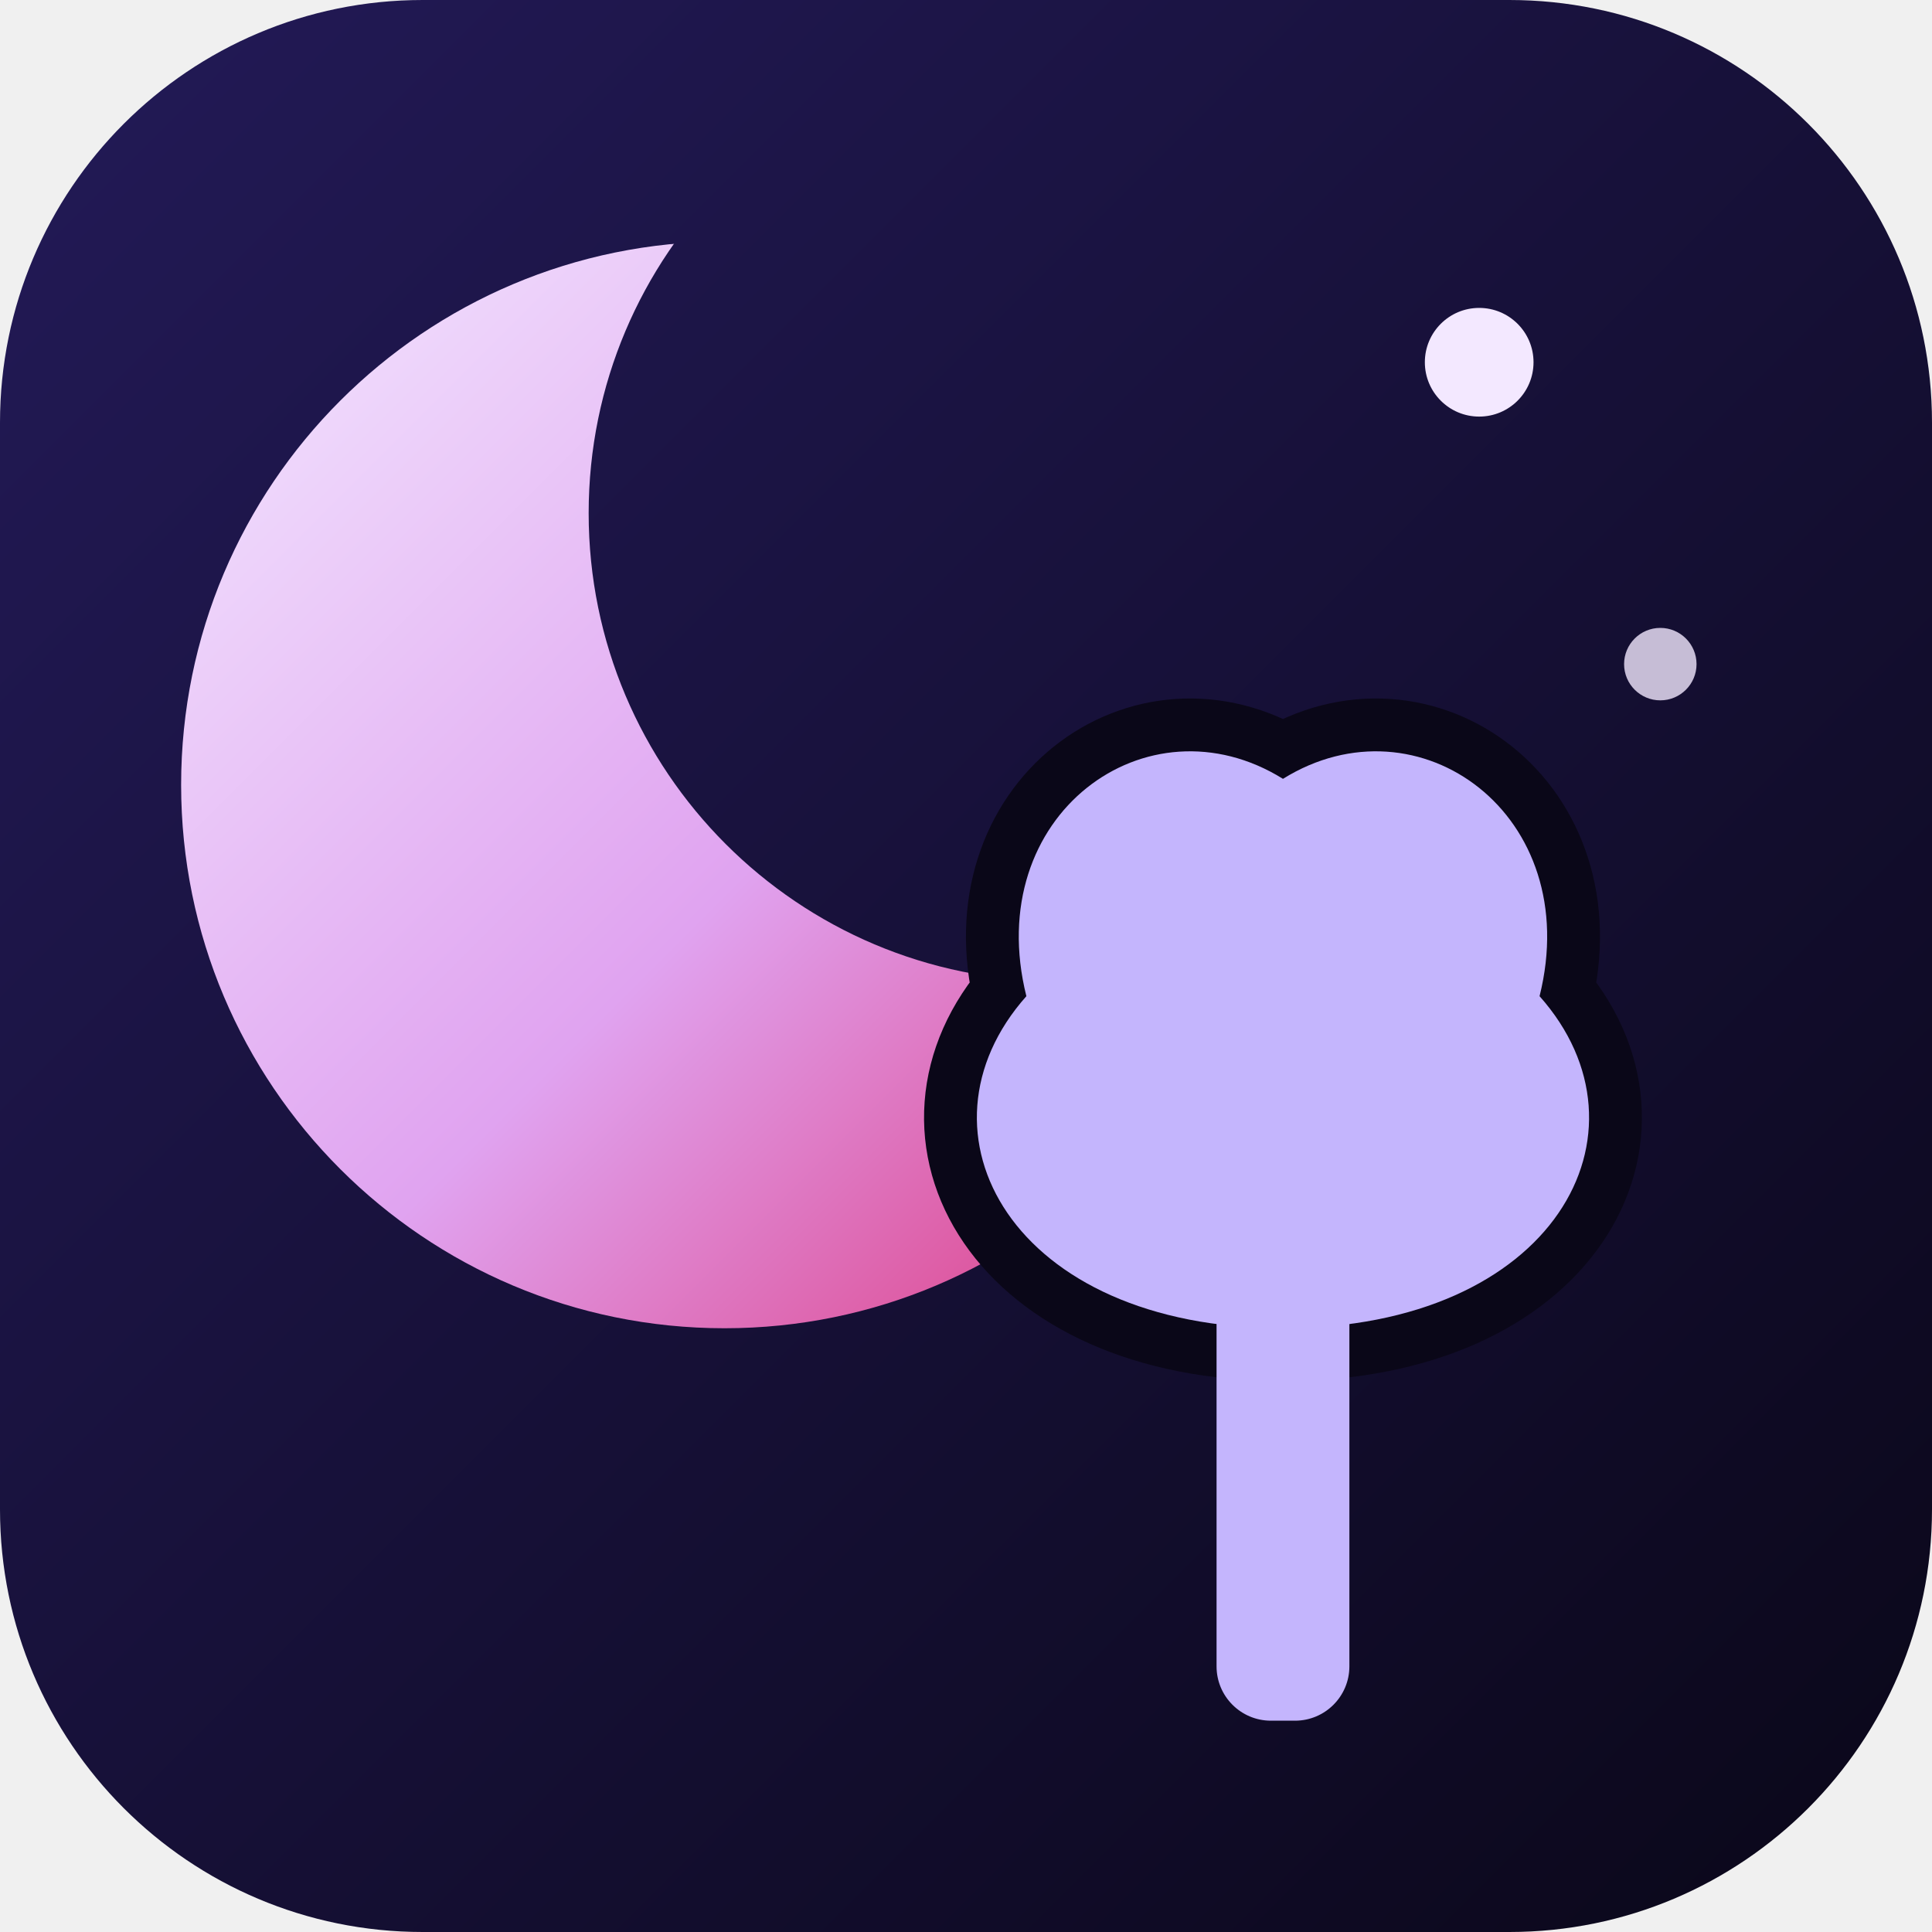
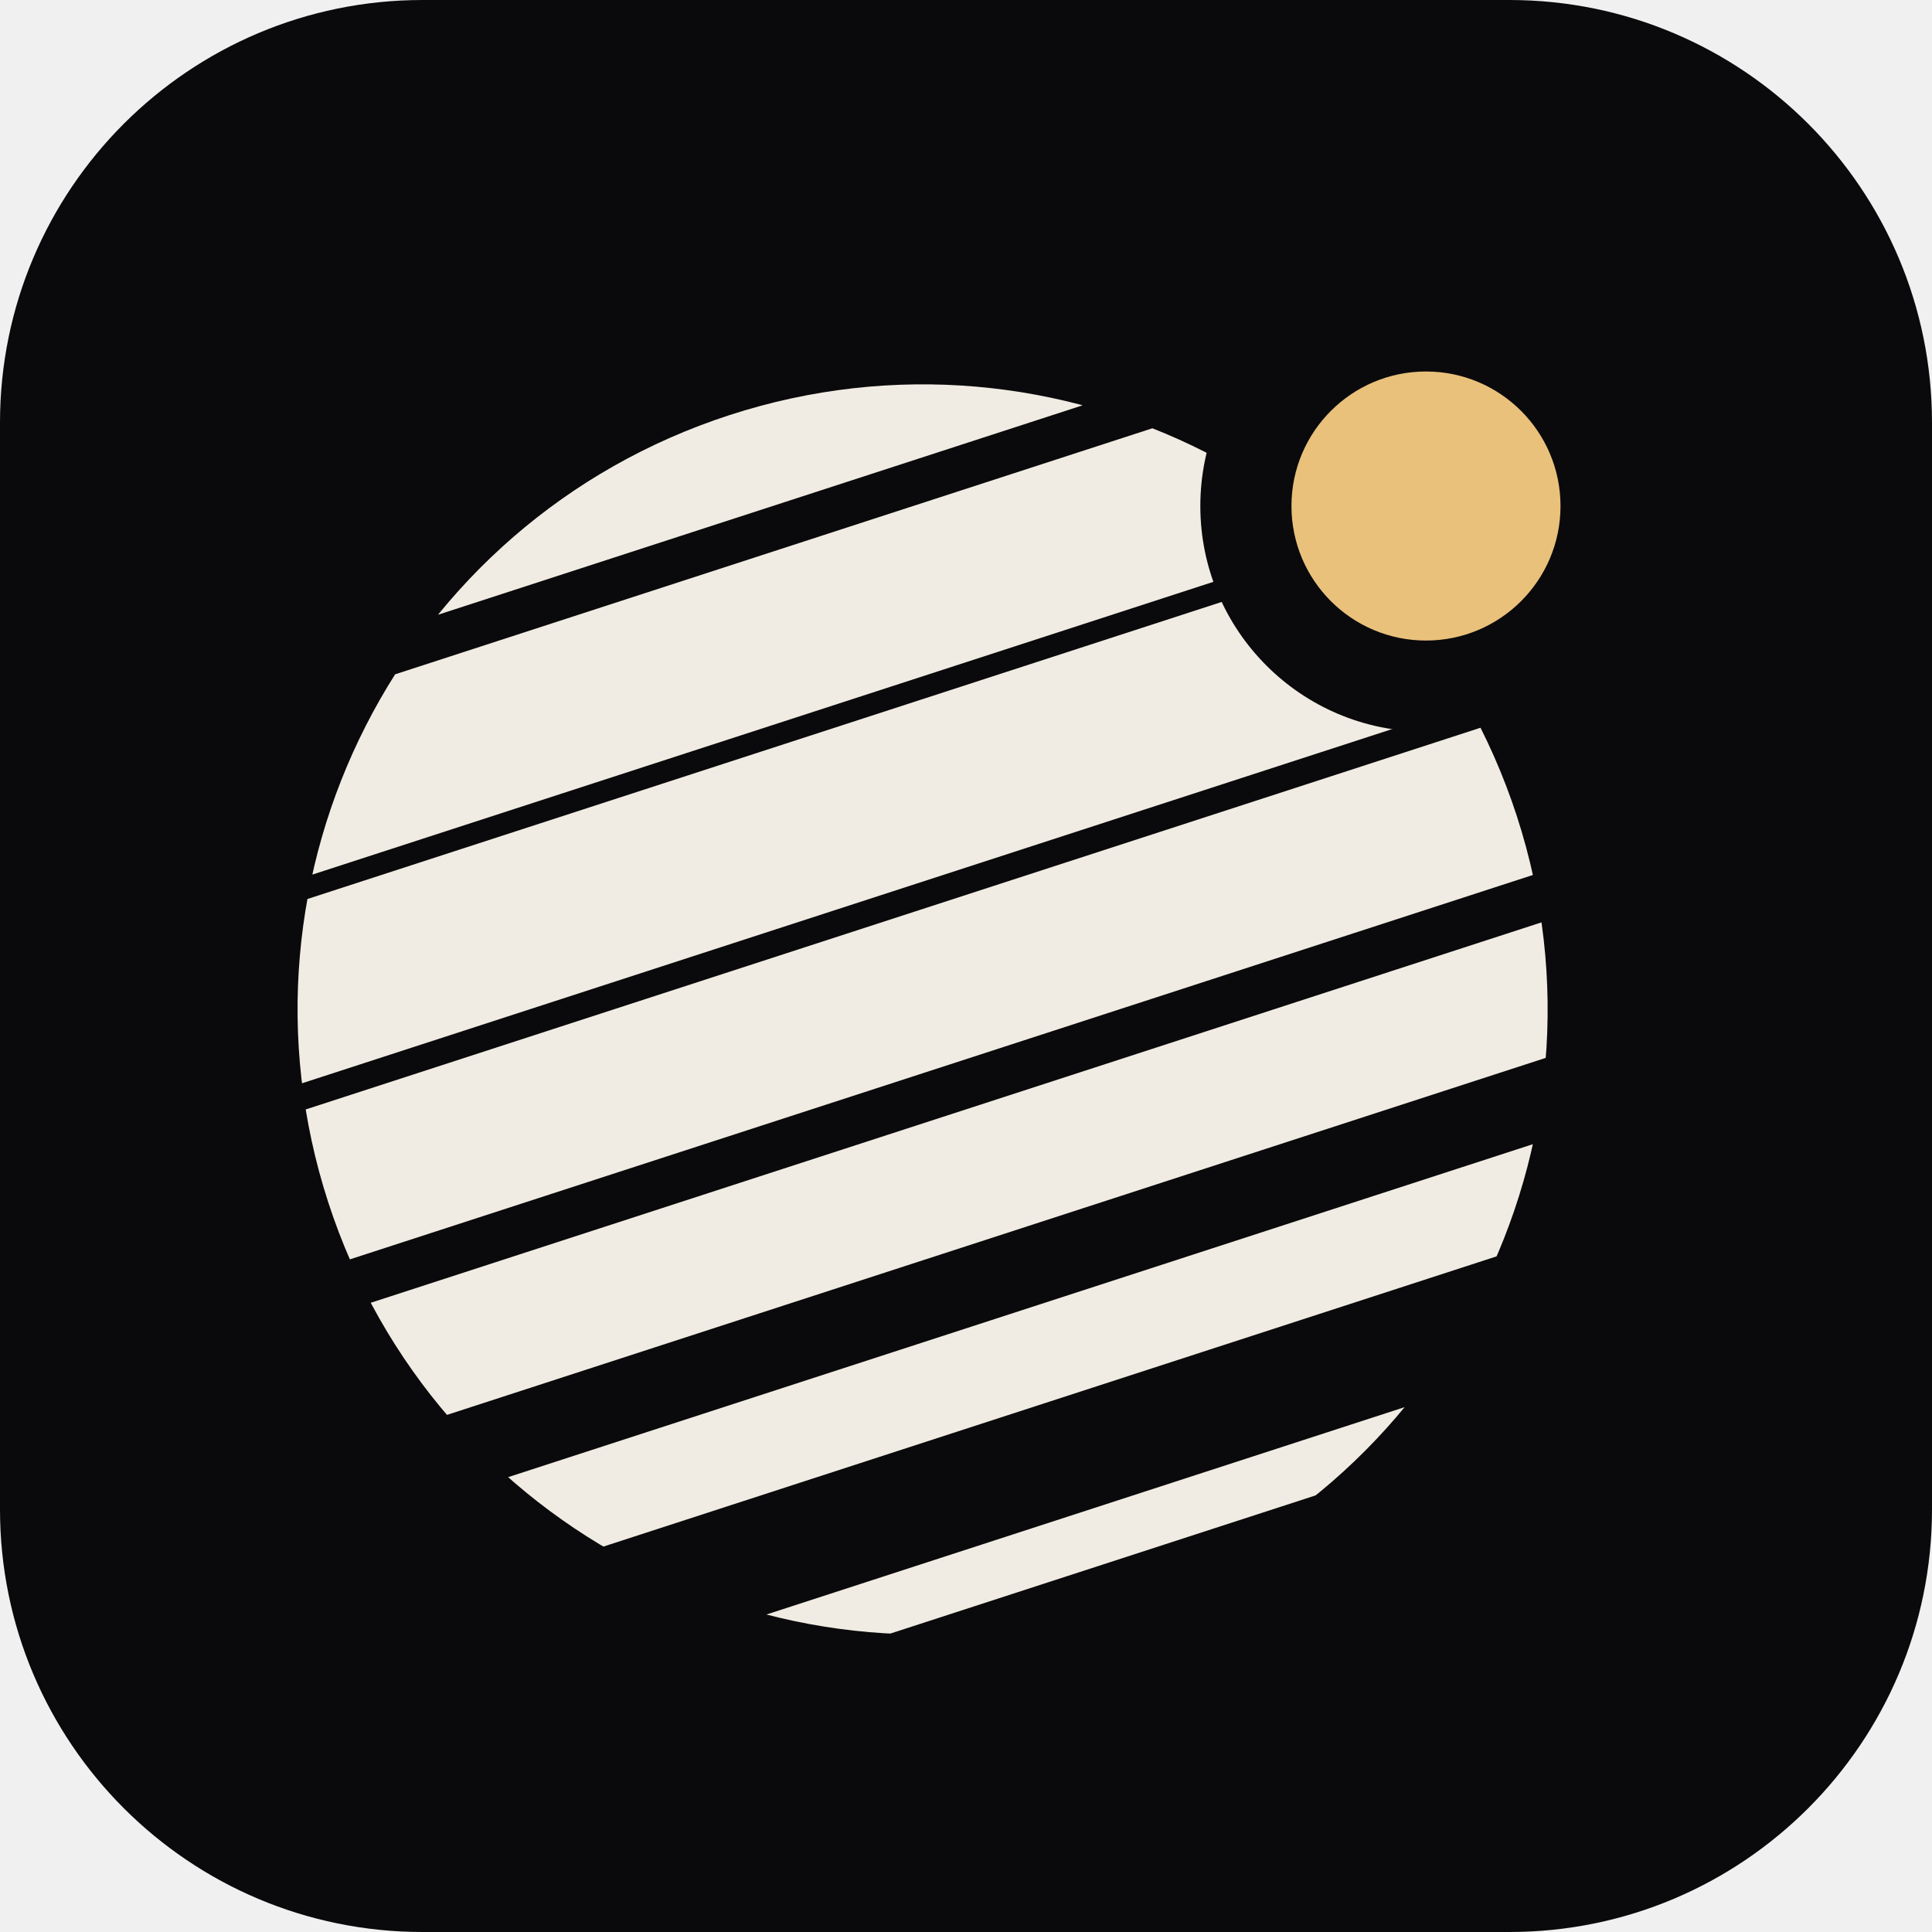
<svg xmlns="http://www.w3.org/2000/svg" viewBox="0 0 64 64">
-   <defs>
-     <linearGradient id="bg" x1="0" y1="0" x2="1" y2="1">
-       <stop offset="0" stop-color="#231a58" />
-       <stop offset="1" stop-color="#0a0718" />
-     </linearGradient>
-     <linearGradient id="moon" x1="0" y1="0" x2="1" y2="1">
-       <stop offset="0" stop-color="#f3e8ff" />
-       <stop offset="0.55" stop-color="#e0a3f0" />
-       <stop offset="1" stop-color="#dc3278" />
-     </linearGradient>
-     <mask id="cres">
-       <rect width="64" height="64" fill="#fff" />
-       <circle cx="35" cy="17" r="15.5" fill="#000" />
-     </mask>
-   </defs>
-   <rect width="64" height="64" rx="14" fill="url(#bg)" />
-   <circle cx="24" cy="26" r="18" fill="url(#moon)" mask="url(#cres)" />
-   <circle cx="49" cy="12" r="1.8" fill="#f3e8ff" />
-   <circle cx="55" cy="22" r="1.2" fill="#f3e8ff" opacity="0.8" />
-   <path d="M34 33 C 32.5 27 38 23 42.5 25.8 C 47 23 52.5 27 51 33 C 55 37.5 51.5 44 42.5 44 C 33.5 44 30 37.5 34 33 Z" fill="#c4b5fd" stroke="#0a0718" stroke-width="3.5" stroke-linejoin="round" paint-order="stroke" />
-   <rect x="40.3" y="39" width="4.4" height="18" rx="1.8" fill="#c4b5fd" />
+   <style>.s { fill: #f1ece3; }</style>
+   <rect width="64" height="64" rx="14" fill="#0a0a0c" />
+   <g transform="translate(9 9) scale(1.4375)">
+     <defs>
+       <clipPath id="ball">
+         <circle cx="15" cy="17" r="14.4" />
+       </clipPath>
+       <mask id="gap" maskUnits="userSpaceOnUse" x="0" y="0" width="32" height="32">
+         <rect width="32" height="32" fill="#fff" />
+         <circle cx="26.6" cy="5.4" r="5.2" fill="#000" />
+       </mask>
+     </defs>
+     <g mask="url(#gap)">
+       <g class="s" clip-path="url(#ball)" transform="rotate(-18 15 17)">
+         <rect x="-4" y="1.90" width="40" height="3.0" />
+         <rect x="-4" y="5.90" width="40" height="3.8" />
+         <rect x="-4" y="10.20" width="40" height="4.0" />
+         <rect x="-4" y="14.80" width="40" height="3.6" />
+         <rect x="-4" y="19.50" width="40" height="3.0" />
+         <rect x="-4" y="24.30" width="40" height="2.2" />
+         <rect x="-4" y="29.15" width="40" height="1.3" />
+       </g>
+     </g>
+     <circle cx="26.6" cy="5.4" r="3.1" fill="#e9c17a" />
+   </g>
</svg>
